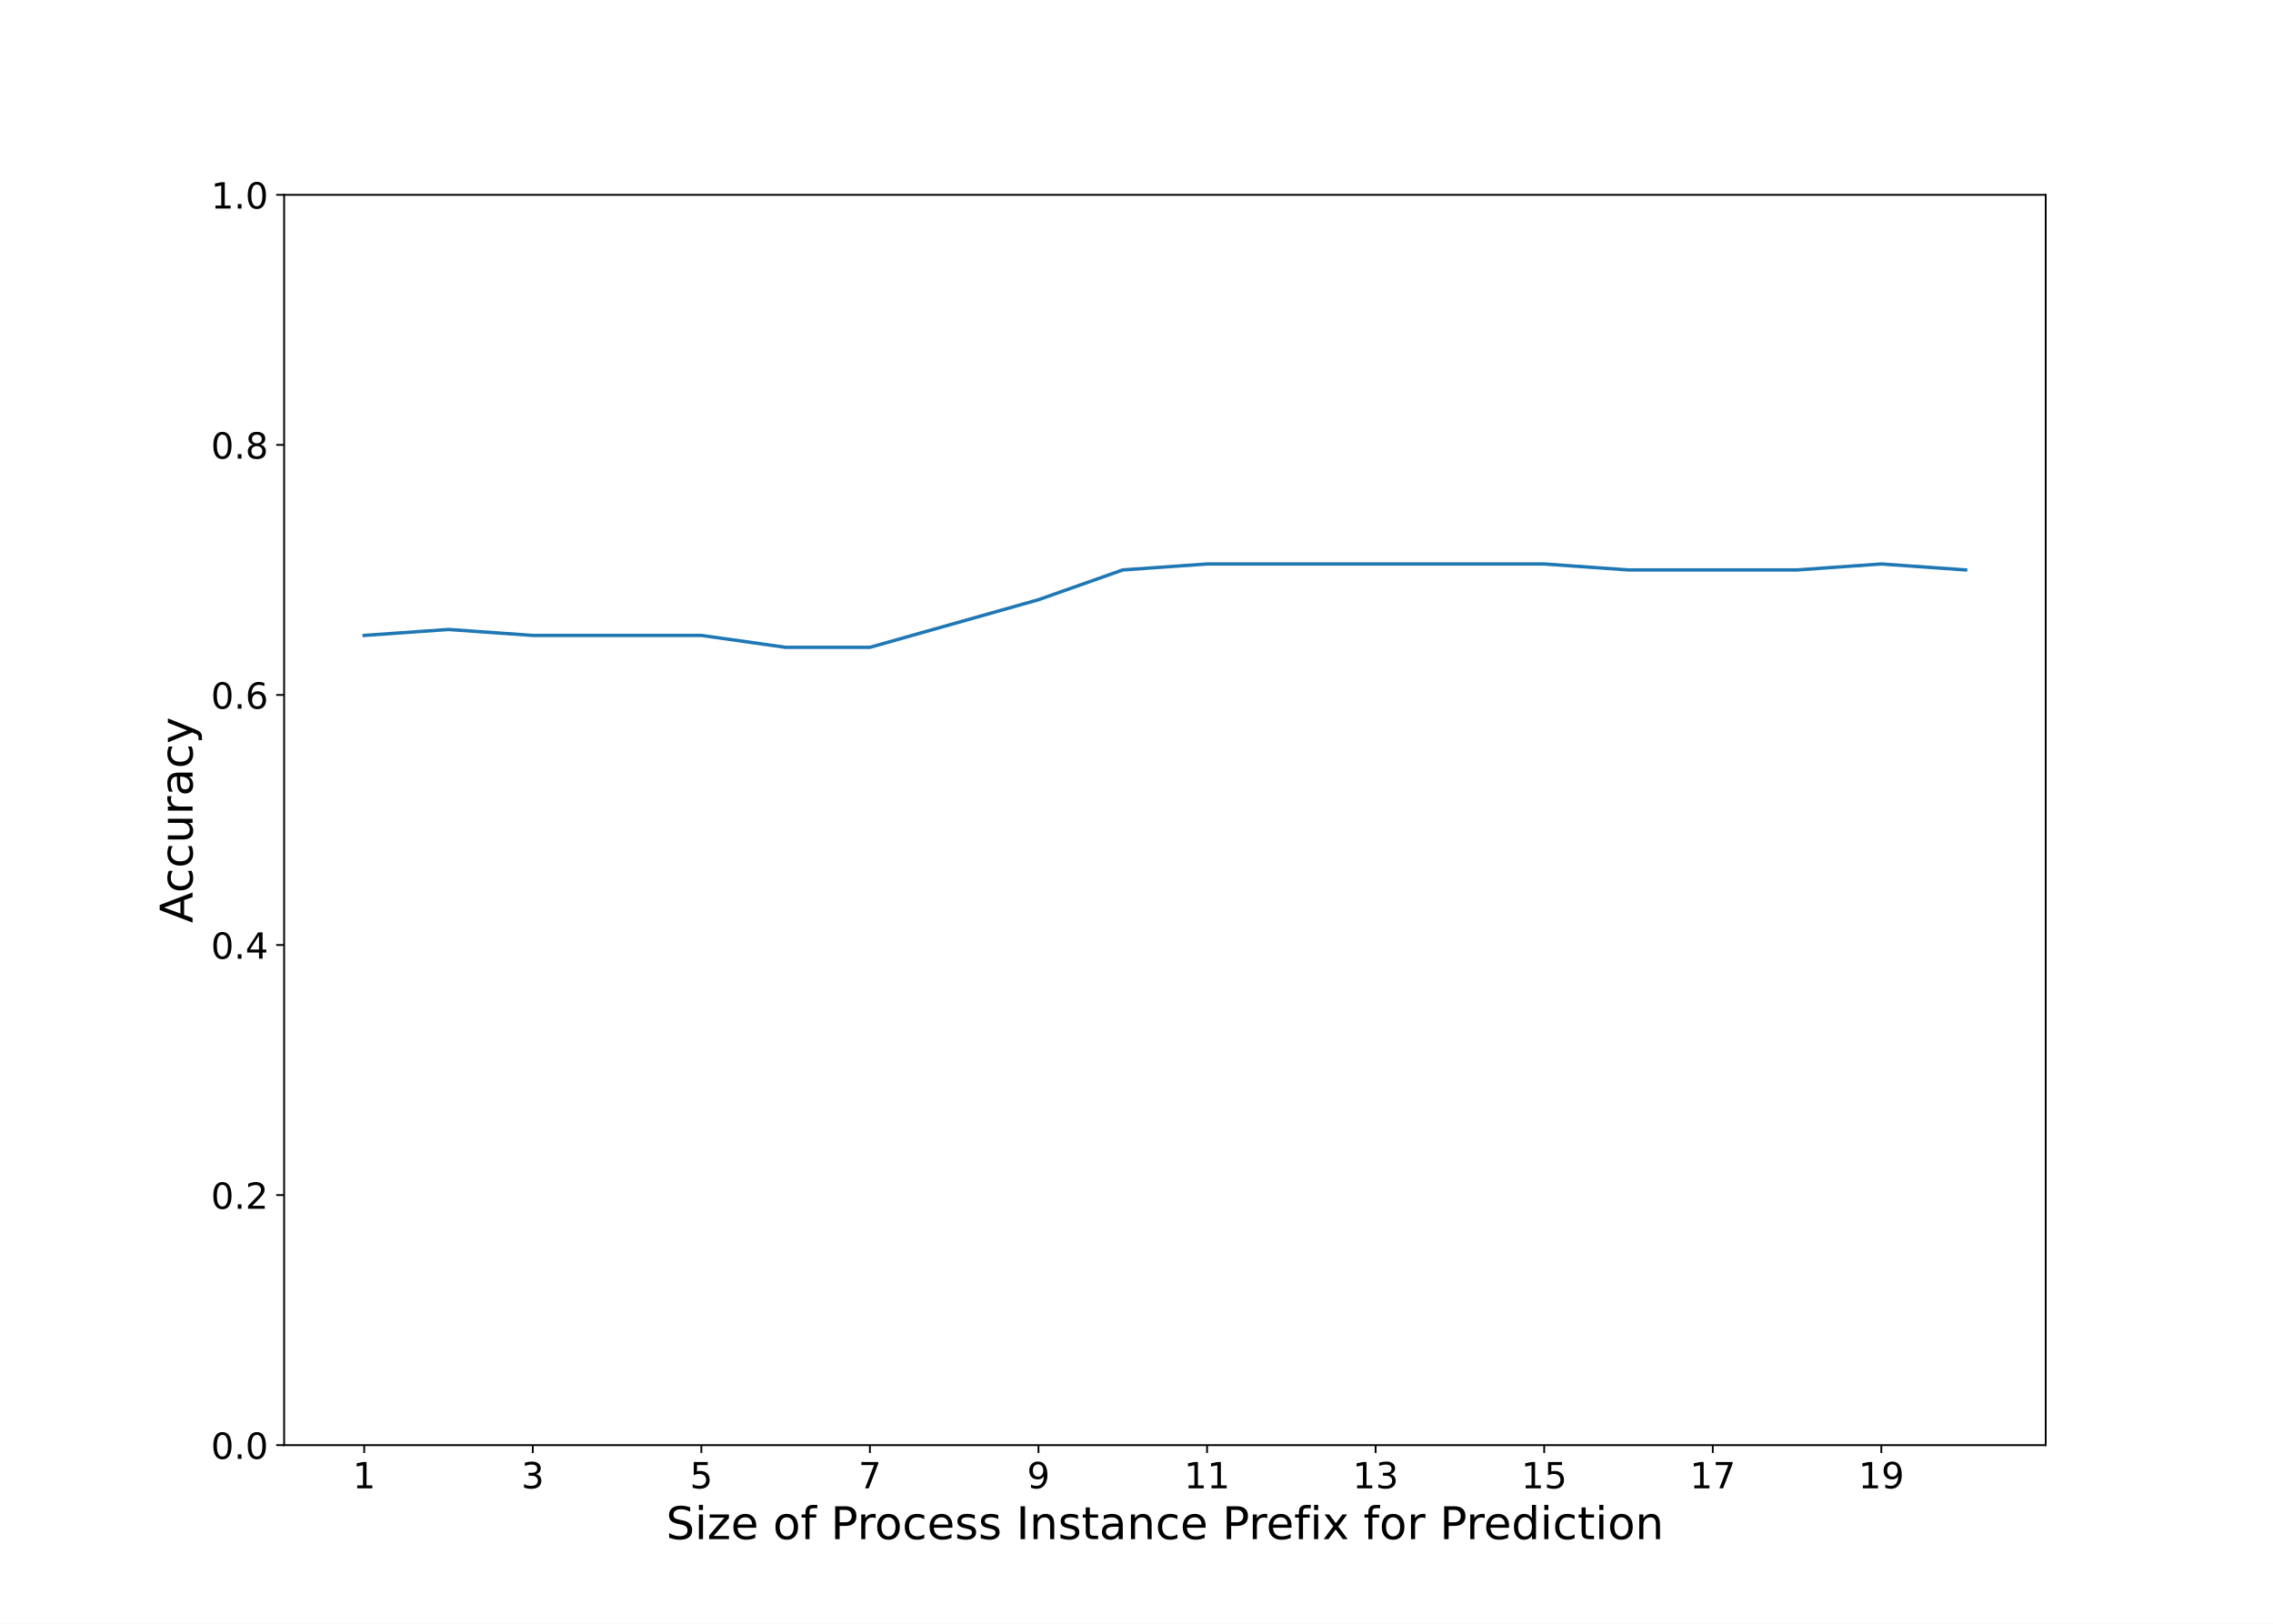
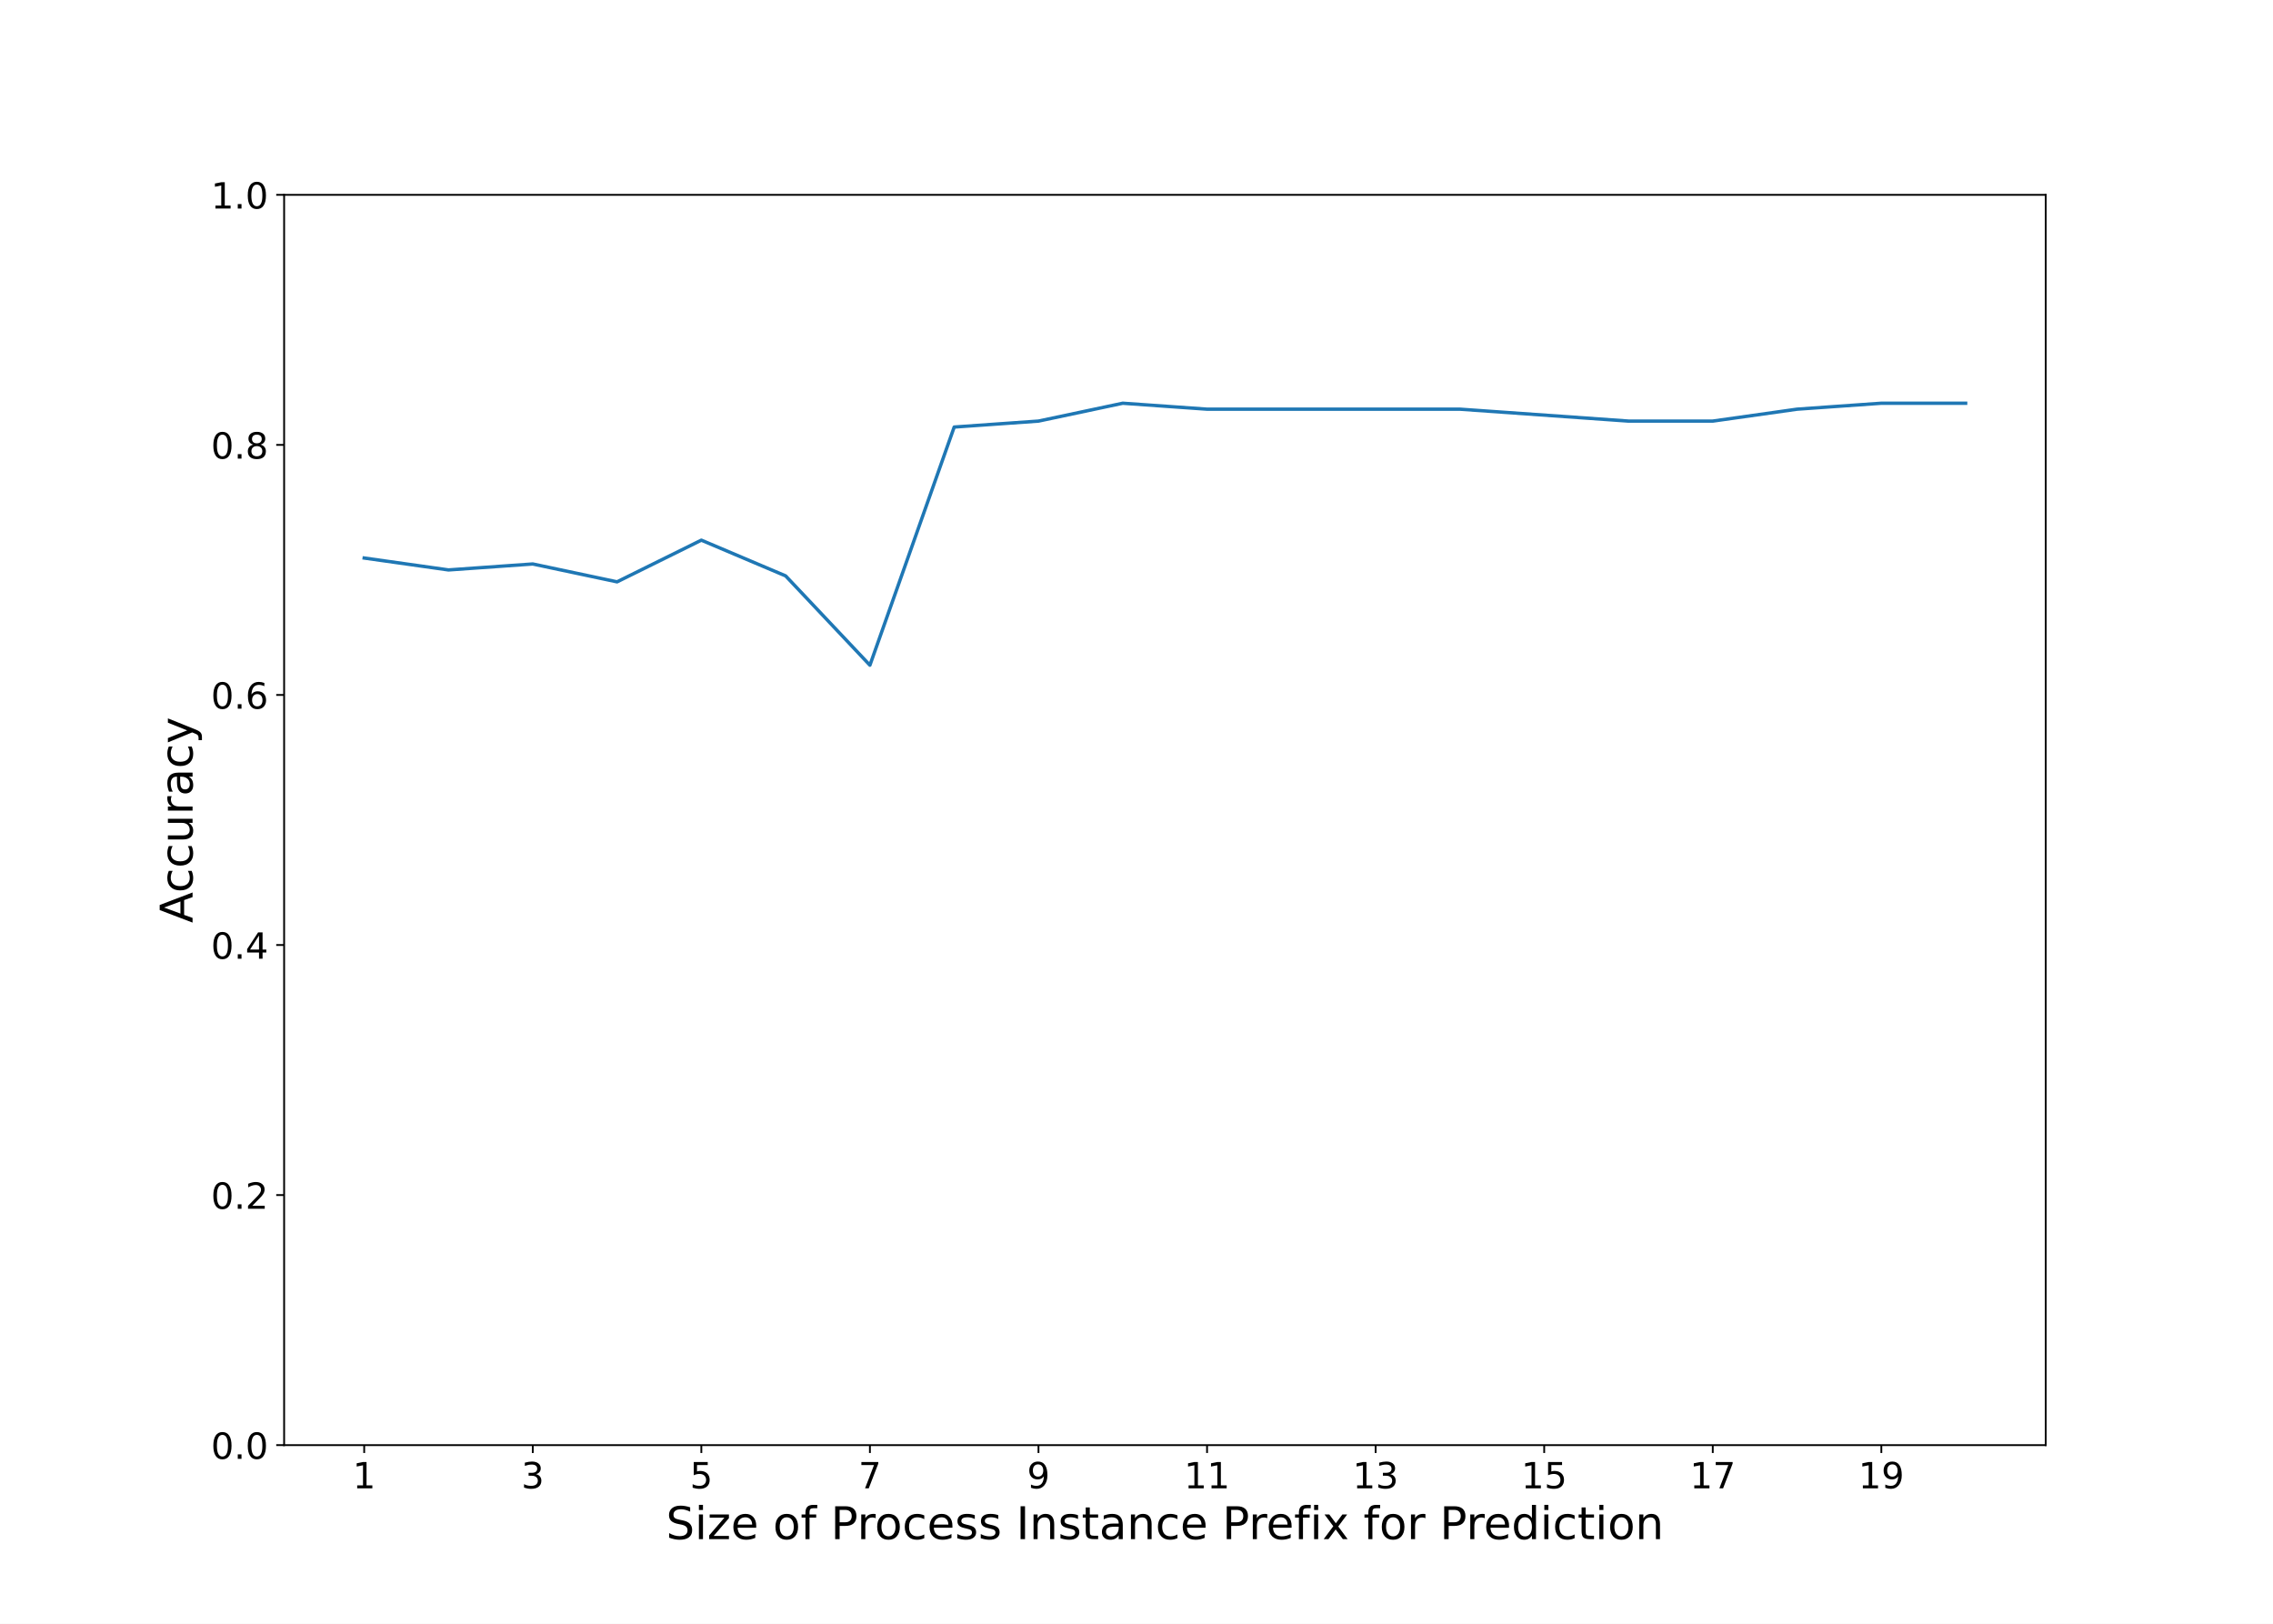
<svg xmlns="http://www.w3.org/2000/svg" xmlns:xlink="http://www.w3.org/1999/xlink" height="720pt" version="1.1" viewBox="0 0 1008 720" width="1008pt">
  <defs>
    <style type="text/css">*{stroke-linecap:butt;stroke-linejoin:round;}</style>
  </defs>
  <g id="figure_1">
    <g id="patch_1">
      <path d="M 0 720  L 1008 720  L 1008 0  L 0 0  z " style="fill:#ffffff;" />
    </g>
    <g id="axes_1">
      <g id="patch_2">
        <path d="M 126 640.8  L 907.2 640.8  L 907.2 86.4  L 126 86.4  z " style="fill:#ffffff;" />
      </g>
      <g id="PolyCollection_1">
-         <path clip-path="url(#pd581db414b)" d="M 161.509 281.76  L 161.509 281.76  L 198.887 279.12  L 236.265 281.76  L 273.643 281.76  L 311.021 281.76  L 348.399 287.04  L 385.777 287.04  L 423.155 276.48  L 460.533 265.92  L 497.911 252.72  L 535.289 250.08  L 572.667 250.08  L 610.045 250.08  L 647.423 250.08  L 684.801 250.08  L 722.179 252.72  L 759.557 252.72  L 796.935 252.72  L 834.313 250.08  L 871.691 252.72  L 871.691 252.72  L 871.691 252.72  L 834.313 250.08  L 796.935 252.72  L 759.557 252.72  L 722.179 252.72  L 684.801 250.08  L 647.423 250.08  L 610.045 250.08  L 572.667 250.08  L 535.289 250.08  L 497.911 252.72  L 460.533 265.92  L 423.155 276.48  L 385.777 287.04  L 348.399 287.04  L 311.021 281.76  L 273.643 281.76  L 236.265 281.76  L 198.887 279.12  L 161.509 281.76  z " style="fill:#1f77b4;fill-opacity:0.2;" />
+         <path clip-path="url(#p13535205ce)" d="M 161.509 247.44  L 161.509 247.44  L 198.887 252.72  L 236.265 250.08  L 273.643 258  L 311.021 239.52  L 348.399 255.36  L 385.777 294.96  L 423.155 189.36  L 460.533 186.72  L 497.911 178.8  L 535.289 181.44  L 572.667 181.44  L 610.045 181.44  L 647.423 181.44  L 684.801 184.08  L 722.179 186.72  L 759.557 186.72  L 796.935 181.44  L 834.313 178.8  L 871.691 178.8  L 871.691 178.8  L 871.691 178.8  L 834.313 178.8  L 796.935 181.44  L 759.557 186.72  L 722.179 186.72  L 684.801 184.08  L 647.423 181.44  L 610.045 181.44  L 572.667 181.44  L 535.289 181.44  L 497.911 178.8  L 460.533 186.72  L 423.155 189.36  L 385.777 294.96  L 348.399 255.36  L 311.021 239.52  L 273.643 258  L 236.265 250.08  L 198.887 252.72  L 161.509 247.44  z " style="fill:#1f77b4;fill-opacity:0.2;" />
      </g>
      <g id="matplotlib.axis_1">
        <g id="xtick_1">
          <g id="line2d_1">
            <defs>
-               <path d="M 0 0  L 0 3.5  " id="md65d48e6c3" style="stroke:#000000;stroke-width:0.8;" />
+               <path d="M 0 0  L 0 3.5  " id="m879ec03837" style="stroke:#000000;stroke-width:0.8;" />
            </defs>
            <g>
-               <use style="stroke:#000000;stroke-width:0.8;" x="161.509" xlink:href="#md65d48e6c3" y="640.8" />
+               <use style="stroke:#000000;stroke-width:0.8;" x="161.509" xlink:href="#m879ec03837" y="640.8" />
            </g>
          </g>
          <g id="text_1">
            <g transform="translate(156.4191 659.9575)scale(0.16 -0.16)">
              <defs>
                <path d="M 12.406 8.297  L 28.516 8.297  L 28.516 63.922  L 10.984 60.406  L 10.984 69.391  L 28.422 72.906  L 38.281 72.906  L 38.281 8.297  L 54.391 8.297  L 54.391 0  L 12.406 0  z " id="DejaVuSans-49" />
              </defs>
              <use xlink:href="#DejaVuSans-49" />
            </g>
          </g>
        </g>
        <g id="xtick_2">
          <g id="line2d_2">
            <g>
-               <use style="stroke:#000000;stroke-width:0.8;" x="236.265" xlink:href="#md65d48e6c3" y="640.8" />
+               <use style="stroke:#000000;stroke-width:0.8;" x="236.265" xlink:href="#m879ec03837" y="640.8" />
            </g>
          </g>
          <g id="text_2">
            <g transform="translate(231.1751 659.9575)scale(0.16 -0.16)">
              <defs>
                <path d="M 40.578 39.312  Q 47.656 37.797 51.625 33  Q 55.609 28.219 55.609 21.188  Q 55.609 10.406 48.188 4.484  Q 40.766 -1.422 27.094 -1.422  Q 22.516 -1.422 17.656 -0.516  Q 12.797 0.391 7.625 2.203  L 7.625 11.719  Q 11.719 9.328 16.594 8.109  Q 21.484 6.891 26.812 6.891  Q 36.078 6.891 40.938 10.547  Q 45.797 14.203 45.797 21.188  Q 45.797 27.641 41.281 31.266  Q 36.766 34.906 28.719 34.906  L 20.219 34.906  L 20.219 43.016  L 29.109 43.016  Q 36.375 43.016 40.234 45.922  Q 44.094 48.828 44.094 54.297  Q 44.094 59.906 40.109 62.906  Q 36.141 65.922 28.719 65.922  Q 24.656 65.922 20.016 65.031  Q 15.375 64.156 9.812 62.312  L 9.812 71.094  Q 15.438 72.656 20.344 73.438  Q 25.25 74.219 29.594 74.219  Q 40.828 74.219 47.359 69.109  Q 53.906 64.016 53.906 55.328  Q 53.906 49.266 50.438 45.094  Q 46.969 40.922 40.578 39.312  z " id="DejaVuSans-51" />
              </defs>
              <use xlink:href="#DejaVuSans-51" />
            </g>
          </g>
        </g>
        <g id="xtick_3">
          <g id="line2d_3">
            <g>
-               <use style="stroke:#000000;stroke-width:0.8;" x="311.021" xlink:href="#md65d48e6c3" y="640.8" />
+               <use style="stroke:#000000;stroke-width:0.8;" x="311.021" xlink:href="#m879ec03837" y="640.8" />
            </g>
          </g>
          <g id="text_3">
            <g transform="translate(305.9311 659.9575)scale(0.16 -0.16)">
              <defs>
                <path d="M 10.797 72.906  L 49.516 72.906  L 49.516 64.594  L 19.828 64.594  L 19.828 46.734  Q 21.969 47.469 24.109 47.828  Q 26.266 48.188 28.422 48.188  Q 40.625 48.188 47.75 41.5  Q 54.891 34.812 54.891 23.391  Q 54.891 11.625 47.562 5.094  Q 40.234 -1.422 26.906 -1.422  Q 22.312 -1.422 17.547 -0.641  Q 12.797 0.141 7.719 1.703  L 7.719 11.625  Q 12.109 9.234 16.797 8.062  Q 21.484 6.891 26.703 6.891  Q 35.156 6.891 40.078 11.328  Q 45.016 15.766 45.016 23.391  Q 45.016 31 40.078 35.438  Q 35.156 39.891 26.703 39.891  Q 22.75 39.891 18.812 39.016  Q 14.891 38.141 10.797 36.281  z " id="DejaVuSans-53" />
              </defs>
              <use xlink:href="#DejaVuSans-53" />
            </g>
          </g>
        </g>
        <g id="xtick_4">
          <g id="line2d_4">
            <g>
-               <use style="stroke:#000000;stroke-width:0.8;" x="385.777" xlink:href="#md65d48e6c3" y="640.8" />
+               <use style="stroke:#000000;stroke-width:0.8;" x="385.777" xlink:href="#m879ec03837" y="640.8" />
            </g>
          </g>
          <g id="text_4">
            <g transform="translate(380.687 659.9575)scale(0.16 -0.16)">
              <defs>
                <path d="M 8.203 72.906  L 55.078 72.906  L 55.078 68.703  L 28.609 0  L 18.312 0  L 43.219 64.594  L 8.203 64.594  z " id="DejaVuSans-55" />
              </defs>
              <use xlink:href="#DejaVuSans-55" />
            </g>
          </g>
        </g>
        <g id="xtick_5">
          <g id="line2d_5">
            <g>
-               <use style="stroke:#000000;stroke-width:0.8;" x="460.533" xlink:href="#md65d48e6c3" y="640.8" />
+               <use style="stroke:#000000;stroke-width:0.8;" x="460.533" xlink:href="#m879ec03837" y="640.8" />
            </g>
          </g>
          <g id="text_5">
            <g transform="translate(455.443 659.9575)scale(0.16 -0.16)">
              <defs>
                <path d="M 10.984 1.516  L 10.984 10.5  Q 14.703 8.734 18.5 7.812  Q 22.312 6.891 25.984 6.891  Q 35.75 6.891 40.891 13.453  Q 46.047 20.016 46.781 33.406  Q 43.953 29.203 39.594 26.953  Q 35.25 24.703 29.984 24.703  Q 19.047 24.703 12.672 31.312  Q 6.297 37.938 6.297 49.422  Q 6.297 60.641 12.938 67.422  Q 19.578 74.219 30.609 74.219  Q 43.266 74.219 49.922 64.516  Q 56.594 54.828 56.594 36.375  Q 56.594 19.141 48.406 8.859  Q 40.234 -1.422 26.422 -1.422  Q 22.703 -1.422 18.891 -0.688  Q 15.094 0.047 10.984 1.516  z M 30.609 32.422  Q 37.25 32.422 41.125 36.953  Q 45.016 41.5 45.016 49.422  Q 45.016 57.281 41.125 61.844  Q 37.25 66.406 30.609 66.406  Q 23.969 66.406 20.094 61.844  Q 16.219 57.281 16.219 49.422  Q 16.219 41.5 20.094 36.953  Q 23.969 32.422 30.609 32.422  z " id="DejaVuSans-57" />
              </defs>
              <use xlink:href="#DejaVuSans-57" />
            </g>
          </g>
        </g>
        <g id="xtick_6">
          <g id="line2d_6">
            <g>
-               <use style="stroke:#000000;stroke-width:0.8;" x="535.289" xlink:href="#md65d48e6c3" y="640.8" />
+               <use style="stroke:#000000;stroke-width:0.8;" x="535.289" xlink:href="#m879ec03837" y="640.8" />
            </g>
          </g>
          <g id="text_6">
            <g transform="translate(525.109 659.9575)scale(0.16 -0.16)">
              <use xlink:href="#DejaVuSans-49" />
              <use x="63.623" xlink:href="#DejaVuSans-49" />
            </g>
          </g>
        </g>
        <g id="xtick_7">
          <g id="line2d_7">
            <g>
-               <use style="stroke:#000000;stroke-width:0.8;" x="610.045" xlink:href="#md65d48e6c3" y="640.8" />
+               <use style="stroke:#000000;stroke-width:0.8;" x="610.045" xlink:href="#m879ec03837" y="640.8" />
            </g>
          </g>
          <g id="text_7">
            <g transform="translate(599.865 659.9575)scale(0.16 -0.16)">
              <use xlink:href="#DejaVuSans-49" />
              <use x="63.623" xlink:href="#DejaVuSans-51" />
            </g>
          </g>
        </g>
        <g id="xtick_8">
          <g id="line2d_8">
            <g>
-               <use style="stroke:#000000;stroke-width:0.8;" x="684.801" xlink:href="#md65d48e6c3" y="640.8" />
+               <use style="stroke:#000000;stroke-width:0.8;" x="684.801" xlink:href="#m879ec03837" y="640.8" />
            </g>
          </g>
          <g id="text_8">
            <g transform="translate(674.621 659.9575)scale(0.16 -0.16)">
              <use xlink:href="#DejaVuSans-49" />
              <use x="63.623" xlink:href="#DejaVuSans-53" />
            </g>
          </g>
        </g>
        <g id="xtick_9">
          <g id="line2d_9">
            <g>
-               <use style="stroke:#000000;stroke-width:0.8;" x="759.557" xlink:href="#md65d48e6c3" y="640.8" />
+               <use style="stroke:#000000;stroke-width:0.8;" x="759.557" xlink:href="#m879ec03837" y="640.8" />
            </g>
          </g>
          <g id="text_9">
            <g transform="translate(749.3769 659.9575)scale(0.16 -0.16)">
              <use xlink:href="#DejaVuSans-49" />
              <use x="63.623" xlink:href="#DejaVuSans-55" />
            </g>
          </g>
        </g>
        <g id="xtick_10">
          <g id="line2d_10">
            <g>
-               <use style="stroke:#000000;stroke-width:0.8;" x="834.313" xlink:href="#md65d48e6c3" y="640.8" />
+               <use style="stroke:#000000;stroke-width:0.8;" x="834.313" xlink:href="#m879ec03837" y="640.8" />
            </g>
          </g>
          <g id="text_10">
            <g transform="translate(824.1329 659.9575)scale(0.16 -0.16)">
              <use xlink:href="#DejaVuSans-49" />
              <use x="63.623" xlink:href="#DejaVuSans-57" />
            </g>
          </g>
        </g>
        <g id="text_11">
          <g transform="translate(295.3656 682.4819)scale(0.2 -0.2)">
            <defs>
              <path d="M 53.516 70.516  L 53.516 60.891  Q 47.906 63.578 42.922 64.891  Q 37.938 66.219 33.297 66.219  Q 25.25 66.219 20.875 63.094  Q 16.5 59.969 16.5 54.203  Q 16.5 49.359 19.406 46.891  Q 22.312 44.438 30.422 42.922  L 36.375 41.703  Q 47.406 39.594 52.656 34.297  Q 57.906 29 57.906 20.125  Q 57.906 9.516 50.797 4.047  Q 43.703 -1.422 29.984 -1.422  Q 24.812 -1.422 18.969 -0.25  Q 13.141 0.922 6.891 3.219  L 6.891 13.375  Q 12.891 10.016 18.656 8.297  Q 24.422 6.594 29.984 6.594  Q 38.422 6.594 43.016 9.906  Q 47.609 13.234 47.609 19.391  Q 47.609 24.75 44.312 27.781  Q 41.016 30.812 33.5 32.328  L 27.484 33.5  Q 16.453 35.688 11.516 40.375  Q 6.594 45.062 6.594 53.422  Q 6.594 63.094 13.406 68.656  Q 20.219 74.219 32.172 74.219  Q 37.312 74.219 42.625 73.281  Q 47.953 72.359 53.516 70.516  z " id="DejaVuSans-83" />
              <path d="M 9.422 54.688  L 18.406 54.688  L 18.406 0  L 9.422 0  z M 9.422 75.984  L 18.406 75.984  L 18.406 64.594  L 9.422 64.594  z " id="DejaVuSans-105" />
              <path d="M 5.516 54.688  L 48.188 54.688  L 48.188 46.484  L 14.406 7.172  L 48.188 7.172  L 48.188 0  L 4.297 0  L 4.297 8.203  L 38.094 47.516  L 5.516 47.516  z " id="DejaVuSans-122" />
              <path d="M 56.203 29.594  L 56.203 25.203  L 14.891 25.203  Q 15.484 15.922 20.484 11.062  Q 25.484 6.203 34.422 6.203  Q 39.594 6.203 44.453 7.469  Q 49.312 8.734 54.109 11.281  L 54.109 2.781  Q 49.266 0.734 44.188 -0.344  Q 39.109 -1.422 33.891 -1.422  Q 20.797 -1.422 13.156 6.188  Q 5.516 13.812 5.516 26.812  Q 5.516 40.234 12.766 48.109  Q 20.016 56 32.328 56  Q 43.359 56 49.781 48.891  Q 56.203 41.797 56.203 29.594  z M 47.219 32.234  Q 47.125 39.594 43.094 43.984  Q 39.062 48.391 32.422 48.391  Q 24.906 48.391 20.391 44.141  Q 15.875 39.891 15.188 32.172  z " id="DejaVuSans-101" />
              <path id="DejaVuSans-32" />
              <path d="M 30.609 48.391  Q 23.391 48.391 19.188 42.75  Q 14.984 37.109 14.984 27.297  Q 14.984 17.484 19.156 11.844  Q 23.344 6.203 30.609 6.203  Q 37.797 6.203 41.984 11.859  Q 46.188 17.531 46.188 27.297  Q 46.188 37.016 41.984 42.703  Q 37.797 48.391 30.609 48.391  z M 30.609 56  Q 42.328 56 49.016 48.375  Q 55.719 40.766 55.719 27.297  Q 55.719 13.875 49.016 6.219  Q 42.328 -1.422 30.609 -1.422  Q 18.844 -1.422 12.172 6.219  Q 5.516 13.875 5.516 27.297  Q 5.516 40.766 12.172 48.375  Q 18.844 56 30.609 56  z " id="DejaVuSans-111" />
              <path d="M 37.109 75.984  L 37.109 68.5  L 28.516 68.5  Q 23.688 68.5 21.797 66.547  Q 19.922 64.594 19.922 59.516  L 19.922 54.688  L 34.719 54.688  L 34.719 47.703  L 19.922 47.703  L 19.922 0  L 10.891 0  L 10.891 47.703  L 2.297 47.703  L 2.297 54.688  L 10.891 54.688  L 10.891 58.5  Q 10.891 67.625 15.141 71.797  Q 19.391 75.984 28.609 75.984  z " id="DejaVuSans-102" />
              <path d="M 19.672 64.797  L 19.672 37.406  L 32.078 37.406  Q 38.969 37.406 42.719 40.969  Q 46.484 44.531 46.484 51.125  Q 46.484 57.672 42.719 61.234  Q 38.969 64.797 32.078 64.797  z M 9.812 72.906  L 32.078 72.906  Q 44.344 72.906 50.609 67.359  Q 56.891 61.812 56.891 51.125  Q 56.891 40.328 50.609 34.812  Q 44.344 29.297 32.078 29.297  L 19.672 29.297  L 19.672 0  L 9.812 0  z " id="DejaVuSans-80" />
              <path d="M 41.109 46.297  Q 39.594 47.172 37.812 47.578  Q 36.031 48 33.891 48  Q 26.266 48 22.188 43.047  Q 18.109 38.094 18.109 28.812  L 18.109 0  L 9.078 0  L 9.078 54.688  L 18.109 54.688  L 18.109 46.188  Q 20.953 51.172 25.484 53.578  Q 30.031 56 36.531 56  Q 37.453 56 38.578 55.875  Q 39.703 55.766 41.062 55.516  z " id="DejaVuSans-114" />
              <path d="M 48.781 52.594  L 48.781 44.188  Q 44.969 46.297 41.141 47.344  Q 37.312 48.391 33.406 48.391  Q 24.656 48.391 19.812 42.844  Q 14.984 37.312 14.984 27.297  Q 14.984 17.281 19.812 11.734  Q 24.656 6.203 33.406 6.203  Q 37.312 6.203 41.141 7.25  Q 44.969 8.297 48.781 10.406  L 48.781 2.094  Q 45.016 0.344 40.984 -0.531  Q 36.969 -1.422 32.422 -1.422  Q 20.062 -1.422 12.781 6.344  Q 5.516 14.109 5.516 27.297  Q 5.516 40.672 12.859 48.328  Q 20.219 56 33.016 56  Q 37.156 56 41.109 55.141  Q 45.062 54.297 48.781 52.594  z " id="DejaVuSans-99" />
              <path d="M 44.281 53.078  L 44.281 44.578  Q 40.484 46.531 36.375 47.5  Q 32.281 48.484 27.875 48.484  Q 21.188 48.484 17.844 46.438  Q 14.5 44.391 14.5 40.281  Q 14.5 37.156 16.891 35.375  Q 19.281 33.594 26.516 31.984  L 29.594 31.297  Q 39.156 29.25 43.188 25.516  Q 47.219 21.781 47.219 15.094  Q 47.219 7.469 41.188 3.016  Q 35.156 -1.422 24.609 -1.422  Q 20.219 -1.422 15.453 -0.562  Q 10.688 0.297 5.422 2  L 5.422 11.281  Q 10.406 8.688 15.234 7.391  Q 20.062 6.109 24.812 6.109  Q 31.156 6.109 34.562 8.281  Q 37.984 10.453 37.984 14.406  Q 37.984 18.062 35.516 20.016  Q 33.062 21.969 24.703 23.781  L 21.578 24.516  Q 13.234 26.266 9.516 29.906  Q 5.812 33.547 5.812 39.891  Q 5.812 47.609 11.281 51.797  Q 16.75 56 26.812 56  Q 31.781 56 36.172 55.266  Q 40.578 54.547 44.281 53.078  z " id="DejaVuSans-115" />
              <path d="M 9.812 72.906  L 19.672 72.906  L 19.672 0  L 9.812 0  z " id="DejaVuSans-73" />
              <path d="M 54.891 33.016  L 54.891 0  L 45.906 0  L 45.906 32.719  Q 45.906 40.484 42.875 44.328  Q 39.844 48.188 33.797 48.188  Q 26.516 48.188 22.312 43.547  Q 18.109 38.922 18.109 30.906  L 18.109 0  L 9.078 0  L 9.078 54.688  L 18.109 54.688  L 18.109 46.188  Q 21.344 51.125 25.703 53.562  Q 30.078 56 35.797 56  Q 45.219 56 50.047 50.172  Q 54.891 44.344 54.891 33.016  z " id="DejaVuSans-110" />
              <path d="M 18.312 70.219  L 18.312 54.688  L 36.812 54.688  L 36.812 47.703  L 18.312 47.703  L 18.312 18.016  Q 18.312 11.328 20.141 9.422  Q 21.969 7.516 27.594 7.516  L 36.812 7.516  L 36.812 0  L 27.594 0  Q 17.188 0 13.234 3.875  Q 9.281 7.766 9.281 18.016  L 9.281 47.703  L 2.688 47.703  L 2.688 54.688  L 9.281 54.688  L 9.281 70.219  z " id="DejaVuSans-116" />
              <path d="M 34.281 27.484  Q 23.391 27.484 19.188 25  Q 14.984 22.516 14.984 16.5  Q 14.984 11.719 18.141 8.906  Q 21.297 6.109 26.703 6.109  Q 34.188 6.109 38.703 11.406  Q 43.219 16.703 43.219 25.484  L 43.219 27.484  z M 52.203 31.203  L 52.203 0  L 43.219 0  L 43.219 8.297  Q 40.141 3.328 35.547 0.953  Q 30.953 -1.422 24.312 -1.422  Q 15.922 -1.422 10.953 3.297  Q 6 8.016 6 15.922  Q 6 25.141 12.172 29.828  Q 18.359 34.516 30.609 34.516  L 43.219 34.516  L 43.219 35.406  Q 43.219 41.609 39.141 45  Q 35.062 48.391 27.688 48.391  Q 23 48.391 18.547 47.266  Q 14.109 46.141 10.016 43.891  L 10.016 52.203  Q 14.938 54.109 19.578 55.047  Q 24.219 56 28.609 56  Q 40.484 56 46.344 49.844  Q 52.203 43.703 52.203 31.203  z " id="DejaVuSans-97" />
              <path d="M 54.891 54.688  L 35.109 28.078  L 55.906 0  L 45.312 0  L 29.391 21.484  L 13.484 0  L 2.875 0  L 24.125 28.609  L 4.688 54.688  L 15.281 54.688  L 29.781 35.203  L 44.281 54.688  z " id="DejaVuSans-120" />
              <path d="M 45.406 46.391  L 45.406 75.984  L 54.391 75.984  L 54.391 0  L 45.406 0  L 45.406 8.203  Q 42.578 3.328 38.25 0.953  Q 33.938 -1.422 27.875 -1.422  Q 17.969 -1.422 11.734 6.484  Q 5.516 14.406 5.516 27.297  Q 5.516 40.188 11.734 48.094  Q 17.969 56 27.875 56  Q 33.938 56 38.25 53.625  Q 42.578 51.266 45.406 46.391  z M 14.797 27.297  Q 14.797 17.391 18.875 11.75  Q 22.953 6.109 30.078 6.109  Q 37.203 6.109 41.297 11.75  Q 45.406 17.391 45.406 27.297  Q 45.406 37.203 41.297 42.844  Q 37.203 48.484 30.078 48.484  Q 22.953 48.484 18.875 42.844  Q 14.797 37.203 14.797 27.297  z " id="DejaVuSans-100" />
            </defs>
            <use xlink:href="#DejaVuSans-83" />
            <use x="63.477" xlink:href="#DejaVuSans-105" />
            <use x="91.26" xlink:href="#DejaVuSans-122" />
            <use x="143.75" xlink:href="#DejaVuSans-101" />
            <use x="205.273" xlink:href="#DejaVuSans-32" />
            <use x="237.061" xlink:href="#DejaVuSans-111" />
            <use x="298.242" xlink:href="#DejaVuSans-102" />
            <use x="333.447" xlink:href="#DejaVuSans-32" />
            <use x="365.234" xlink:href="#DejaVuSans-80" />
            <use x="423.787" xlink:href="#DejaVuSans-114" />
            <use x="462.65" xlink:href="#DejaVuSans-111" />
            <use x="523.832" xlink:href="#DejaVuSans-99" />
            <use x="578.812" xlink:href="#DejaVuSans-101" />
            <use x="640.336" xlink:href="#DejaVuSans-115" />
            <use x="692.436" xlink:href="#DejaVuSans-115" />
            <use x="744.535" xlink:href="#DejaVuSans-32" />
            <use x="776.322" xlink:href="#DejaVuSans-73" />
            <use x="805.814" xlink:href="#DejaVuSans-110" />
            <use x="869.193" xlink:href="#DejaVuSans-115" />
            <use x="921.293" xlink:href="#DejaVuSans-116" />
            <use x="960.502" xlink:href="#DejaVuSans-97" />
            <use x="1021.781" xlink:href="#DejaVuSans-110" />
            <use x="1085.16" xlink:href="#DejaVuSans-99" />
            <use x="1140.141" xlink:href="#DejaVuSans-101" />
            <use x="1201.664" xlink:href="#DejaVuSans-32" />
            <use x="1233.451" xlink:href="#DejaVuSans-80" />
            <use x="1292.004" xlink:href="#DejaVuSans-114" />
            <use x="1330.867" xlink:href="#DejaVuSans-101" />
            <use x="1392.391" xlink:href="#DejaVuSans-102" />
            <use x="1427.596" xlink:href="#DejaVuSans-105" />
            <use x="1455.379" xlink:href="#DejaVuSans-120" />
            <use x="1514.559" xlink:href="#DejaVuSans-32" />
            <use x="1546.346" xlink:href="#DejaVuSans-102" />
            <use x="1581.551" xlink:href="#DejaVuSans-111" />
            <use x="1642.732" xlink:href="#DejaVuSans-114" />
            <use x="1683.846" xlink:href="#DejaVuSans-32" />
            <use x="1715.633" xlink:href="#DejaVuSans-80" />
            <use x="1774.186" xlink:href="#DejaVuSans-114" />
            <use x="1813.049" xlink:href="#DejaVuSans-101" />
            <use x="1874.572" xlink:href="#DejaVuSans-100" />
            <use x="1938.049" xlink:href="#DejaVuSans-105" />
            <use x="1965.832" xlink:href="#DejaVuSans-99" />
            <use x="2020.812" xlink:href="#DejaVuSans-116" />
            <use x="2060.021" xlink:href="#DejaVuSans-105" />
            <use x="2087.805" xlink:href="#DejaVuSans-111" />
            <use x="2148.986" xlink:href="#DejaVuSans-110" />
          </g>
        </g>
      </g>
      <g id="matplotlib.axis_2">
        <g id="ytick_1">
          <g id="line2d_11">
            <defs>
-               <path d="M 0 0  L -3.5 0  " id="me9813ce03d" style="stroke:#000000;stroke-width:0.8;" />
+               <path d="M 0 0  L -3.5 0  " id="ma901fc59d1" style="stroke:#000000;stroke-width:0.8;" />
            </defs>
            <g>
-               <use style="stroke:#000000;stroke-width:0.8;" x="126" xlink:href="#me9813ce03d" y="640.8" />
+               <use style="stroke:#000000;stroke-width:0.8;" x="126" xlink:href="#ma901fc59d1" y="640.8" />
            </g>
          </g>
          <g id="text_12">
            <g transform="translate(93.555 646.8787)scale(0.16 -0.16)">
              <defs>
                <path d="M 31.781 66.406  Q 24.172 66.406 20.328 58.906  Q 16.5 51.422 16.5 36.375  Q 16.5 21.391 20.328 13.891  Q 24.172 6.391 31.781 6.391  Q 39.453 6.391 43.281 13.891  Q 47.125 21.391 47.125 36.375  Q 47.125 51.422 43.281 58.906  Q 39.453 66.406 31.781 66.406  z M 31.781 74.219  Q 44.047 74.219 50.516 64.516  Q 56.984 54.828 56.984 36.375  Q 56.984 17.969 50.516 8.266  Q 44.047 -1.422 31.781 -1.422  Q 19.531 -1.422 13.062 8.266  Q 6.594 17.969 6.594 36.375  Q 6.594 54.828 13.062 64.516  Q 19.531 74.219 31.781 74.219  z " id="DejaVuSans-48" />
                <path d="M 10.688 12.406  L 21 12.406  L 21 0  L 10.688 0  z " id="DejaVuSans-46" />
              </defs>
              <use xlink:href="#DejaVuSans-48" />
              <use x="63.623" xlink:href="#DejaVuSans-46" />
              <use x="95.41" xlink:href="#DejaVuSans-48" />
            </g>
          </g>
        </g>
        <g id="ytick_2">
          <g id="line2d_12">
            <g>
-               <use style="stroke:#000000;stroke-width:0.8;" x="126" xlink:href="#me9813ce03d" y="529.92" />
+               <use style="stroke:#000000;stroke-width:0.8;" x="126" xlink:href="#ma901fc59d1" y="529.92" />
            </g>
          </g>
          <g id="text_13">
            <g transform="translate(93.555 535.9987)scale(0.16 -0.16)">
              <defs>
                <path d="M 19.188 8.297  L 53.609 8.297  L 53.609 0  L 7.328 0  L 7.328 8.297  Q 12.938 14.109 22.625 23.891  Q 32.328 33.688 34.812 36.531  Q 39.547 41.844 41.422 45.531  Q 43.312 49.219 43.312 52.781  Q 43.312 58.594 39.234 62.25  Q 35.156 65.922 28.609 65.922  Q 23.969 65.922 18.812 64.312  Q 13.672 62.703 7.812 59.422  L 7.812 69.391  Q 13.766 71.781 18.938 73  Q 24.125 74.219 28.422 74.219  Q 39.75 74.219 46.484 68.547  Q 53.219 62.891 53.219 53.422  Q 53.219 48.922 51.531 44.891  Q 49.859 40.875 45.406 35.406  Q 44.188 33.984 37.641 27.219  Q 31.109 20.453 19.188 8.297  z " id="DejaVuSans-50" />
              </defs>
              <use xlink:href="#DejaVuSans-48" />
              <use x="63.623" xlink:href="#DejaVuSans-46" />
              <use x="95.41" xlink:href="#DejaVuSans-50" />
            </g>
          </g>
        </g>
        <g id="ytick_3">
          <g id="line2d_13">
            <g>
-               <use style="stroke:#000000;stroke-width:0.8;" x="126" xlink:href="#me9813ce03d" y="419.04" />
+               <use style="stroke:#000000;stroke-width:0.8;" x="126" xlink:href="#ma901fc59d1" y="419.04" />
            </g>
          </g>
          <g id="text_14">
            <g transform="translate(93.555 425.1187)scale(0.16 -0.16)">
              <defs>
                <path d="M 37.797 64.312  L 12.891 25.391  L 37.797 25.391  z M 35.203 72.906  L 47.609 72.906  L 47.609 25.391  L 58.016 25.391  L 58.016 17.188  L 47.609 17.188  L 47.609 0  L 37.797 0  L 37.797 17.188  L 4.891 17.188  L 4.891 26.703  z " id="DejaVuSans-52" />
              </defs>
              <use xlink:href="#DejaVuSans-48" />
              <use x="63.623" xlink:href="#DejaVuSans-46" />
              <use x="95.41" xlink:href="#DejaVuSans-52" />
            </g>
          </g>
        </g>
        <g id="ytick_4">
          <g id="line2d_14">
            <g>
-               <use style="stroke:#000000;stroke-width:0.8;" x="126" xlink:href="#me9813ce03d" y="308.16" />
+               <use style="stroke:#000000;stroke-width:0.8;" x="126" xlink:href="#ma901fc59d1" y="308.16" />
            </g>
          </g>
          <g id="text_15">
            <g transform="translate(93.555 314.2387)scale(0.16 -0.16)">
              <defs>
                <path d="M 33.016 40.375  Q 26.375 40.375 22.484 35.828  Q 18.609 31.297 18.609 23.391  Q 18.609 15.531 22.484 10.953  Q 26.375 6.391 33.016 6.391  Q 39.656 6.391 43.531 10.953  Q 47.406 15.531 47.406 23.391  Q 47.406 31.297 43.531 35.828  Q 39.656 40.375 33.016 40.375  z M 52.594 71.297  L 52.594 62.312  Q 48.875 64.062 45.094 64.984  Q 41.312 65.922 37.594 65.922  Q 27.828 65.922 22.672 59.328  Q 17.531 52.734 16.797 39.406  Q 19.672 43.656 24.016 45.922  Q 28.375 48.188 33.594 48.188  Q 44.578 48.188 50.953 41.516  Q 57.328 34.859 57.328 23.391  Q 57.328 12.156 50.688 5.359  Q 44.047 -1.422 33.016 -1.422  Q 20.359 -1.422 13.672 8.266  Q 6.984 17.969 6.984 36.375  Q 6.984 53.656 15.188 63.938  Q 23.391 74.219 37.203 74.219  Q 40.922 74.219 44.703 73.484  Q 48.484 72.75 52.594 71.297  z " id="DejaVuSans-54" />
              </defs>
              <use xlink:href="#DejaVuSans-48" />
              <use x="63.623" xlink:href="#DejaVuSans-46" />
              <use x="95.41" xlink:href="#DejaVuSans-54" />
            </g>
          </g>
        </g>
        <g id="ytick_5">
          <g id="line2d_15">
            <g>
-               <use style="stroke:#000000;stroke-width:0.8;" x="126" xlink:href="#me9813ce03d" y="197.28" />
+               <use style="stroke:#000000;stroke-width:0.8;" x="126" xlink:href="#ma901fc59d1" y="197.28" />
            </g>
          </g>
          <g id="text_16">
            <g transform="translate(93.555 203.3587)scale(0.16 -0.16)">
              <defs>
                <path d="M 31.781 34.625  Q 24.75 34.625 20.719 30.859  Q 16.703 27.094 16.703 20.516  Q 16.703 13.922 20.719 10.156  Q 24.75 6.391 31.781 6.391  Q 38.812 6.391 42.859 10.172  Q 46.922 13.969 46.922 20.516  Q 46.922 27.094 42.891 30.859  Q 38.875 34.625 31.781 34.625  z M 21.922 38.812  Q 15.578 40.375 12.031 44.719  Q 8.5 49.078 8.5 55.328  Q 8.5 64.062 14.719 69.141  Q 20.953 74.219 31.781 74.219  Q 42.672 74.219 48.875 69.141  Q 55.078 64.062 55.078 55.328  Q 55.078 49.078 51.531 44.719  Q 48 40.375 41.703 38.812  Q 48.828 37.156 52.797 32.312  Q 56.781 27.484 56.781 20.516  Q 56.781 9.906 50.312 4.234  Q 43.844 -1.422 31.781 -1.422  Q 19.734 -1.422 13.25 4.234  Q 6.781 9.906 6.781 20.516  Q 6.781 27.484 10.781 32.312  Q 14.797 37.156 21.922 38.812  z M 18.312 54.391  Q 18.312 48.734 21.844 45.562  Q 25.391 42.391 31.781 42.391  Q 38.141 42.391 41.719 45.562  Q 45.312 48.734 45.312 54.391  Q 45.312 60.062 41.719 63.234  Q 38.141 66.406 31.781 66.406  Q 25.391 66.406 21.844 63.234  Q 18.312 60.062 18.312 54.391  z " id="DejaVuSans-56" />
              </defs>
              <use xlink:href="#DejaVuSans-48" />
              <use x="63.623" xlink:href="#DejaVuSans-46" />
              <use x="95.41" xlink:href="#DejaVuSans-56" />
            </g>
          </g>
        </g>
        <g id="ytick_6">
          <g id="line2d_16">
            <g>
-               <use style="stroke:#000000;stroke-width:0.8;" x="126" xlink:href="#me9813ce03d" y="86.4" />
+               <use style="stroke:#000000;stroke-width:0.8;" x="126" xlink:href="#ma901fc59d1" y="86.4" />
            </g>
          </g>
          <g id="text_17">
            <g transform="translate(93.555 92.47875)scale(0.16 -0.16)">
              <use xlink:href="#DejaVuSans-49" />
              <use x="63.623" xlink:href="#DejaVuSans-46" />
              <use x="95.41" xlink:href="#DejaVuSans-48" />
            </g>
          </g>
        </g>
        <g id="text_18">
          <g transform="translate(85.39562 409.2563)rotate(-90)scale(0.2 -0.2)">
            <defs>
              <path d="M 34.188 63.188  L 20.797 26.906  L 47.609 26.906  z M 28.609 72.906  L 39.797 72.906  L 67.578 0  L 57.328 0  L 50.688 18.703  L 17.828 18.703  L 11.188 0  L 0.781 0  z " id="DejaVuSans-65" />
              <path d="M 8.5 21.578  L 8.5 54.688  L 17.484 54.688  L 17.484 21.922  Q 17.484 14.156 20.5 10.266  Q 23.531 6.391 29.594 6.391  Q 36.859 6.391 41.078 11.031  Q 45.312 15.672 45.312 23.688  L 45.312 54.688  L 54.297 54.688  L 54.297 0  L 45.312 0  L 45.312 8.406  Q 42.047 3.422 37.719 1  Q 33.406 -1.422 27.688 -1.422  Q 18.266 -1.422 13.375 4.438  Q 8.5 10.297 8.5 21.578  z M 31.109 56  z " id="DejaVuSans-117" />
              <path d="M 32.172 -5.078  Q 28.375 -14.844 24.75 -17.812  Q 21.141 -20.797 15.094 -20.797  L 7.906 -20.797  L 7.906 -13.281  L 13.188 -13.281  Q 16.891 -13.281 18.938 -11.516  Q 21 -9.766 23.484 -3.219  L 25.094 0.875  L 2.984 54.688  L 12.5 54.688  L 29.594 11.922  L 46.688 54.688  L 56.203 54.688  z " id="DejaVuSans-121" />
            </defs>
            <use xlink:href="#DejaVuSans-65" />
            <use x="66.658" xlink:href="#DejaVuSans-99" />
            <use x="121.639" xlink:href="#DejaVuSans-99" />
            <use x="176.619" xlink:href="#DejaVuSans-117" />
            <use x="239.998" xlink:href="#DejaVuSans-114" />
            <use x="281.111" xlink:href="#DejaVuSans-97" />
            <use x="342.391" xlink:href="#DejaVuSans-99" />
            <use x="397.371" xlink:href="#DejaVuSans-121" />
          </g>
        </g>
      </g>
      <g id="line2d_17">
-         <path clip-path="url(#pd581db414b)" d="M 161.509 281.76  L 198.887 279.12  L 236.265 281.76  L 273.643 281.76  L 311.021 281.76  L 348.399 287.04  L 385.777 287.04  L 423.155 276.48  L 460.533 265.92  L 497.911 252.72  L 535.289 250.08  L 572.667 250.08  L 610.045 250.08  L 647.423 250.08  L 684.801 250.08  L 722.179 252.72  L 759.557 252.72  L 796.935 252.72  L 834.313 250.08  L 871.691 252.72  " style="fill:none;stroke:#1f77b4;stroke-linecap:square;stroke-width:1.5;" />
+         <path clip-path="url(#p13535205ce)" d="M 161.509 247.44  L 198.887 252.72  L 236.265 250.08  L 273.643 258  L 311.021 239.52  L 348.399 255.36  L 385.777 294.96  L 423.155 189.36  L 460.533 186.72  L 497.911 178.8  L 535.289 181.44  L 572.667 181.44  L 610.045 181.44  L 647.423 181.44  L 684.801 184.08  L 722.179 186.72  L 759.557 186.72  L 796.935 181.44  L 834.313 178.8  L 871.691 178.8  " style="fill:none;stroke:#1f77b4;stroke-linecap:square;stroke-width:1.5;" />
      </g>
      <g id="patch_3">
        <path d="M 126 640.8  L 126 86.4  " style="fill:none;stroke:#000000;stroke-linecap:square;stroke-linejoin:miter;stroke-width:0.8;" />
      </g>
      <g id="patch_4">
        <path d="M 907.2 640.8  L 907.2 86.4  " style="fill:none;stroke:#000000;stroke-linecap:square;stroke-linejoin:miter;stroke-width:0.8;" />
      </g>
      <g id="patch_5">
        <path d="M 126 640.8  L 907.2 640.8  " style="fill:none;stroke:#000000;stroke-linecap:square;stroke-linejoin:miter;stroke-width:0.8;" />
      </g>
      <g id="patch_6">
        <path d="M 126 86.4  L 907.2 86.4  " style="fill:none;stroke:#000000;stroke-linecap:square;stroke-linejoin:miter;stroke-width:0.8;" />
      </g>
    </g>
  </g>
  <defs>
-     <clipPath id="pd581db414b">
+     <clipPath id="p13535205ce">
      <rect height="554.4" width="781.2" x="126" y="86.4" />
    </clipPath>
  </defs>
</svg>
